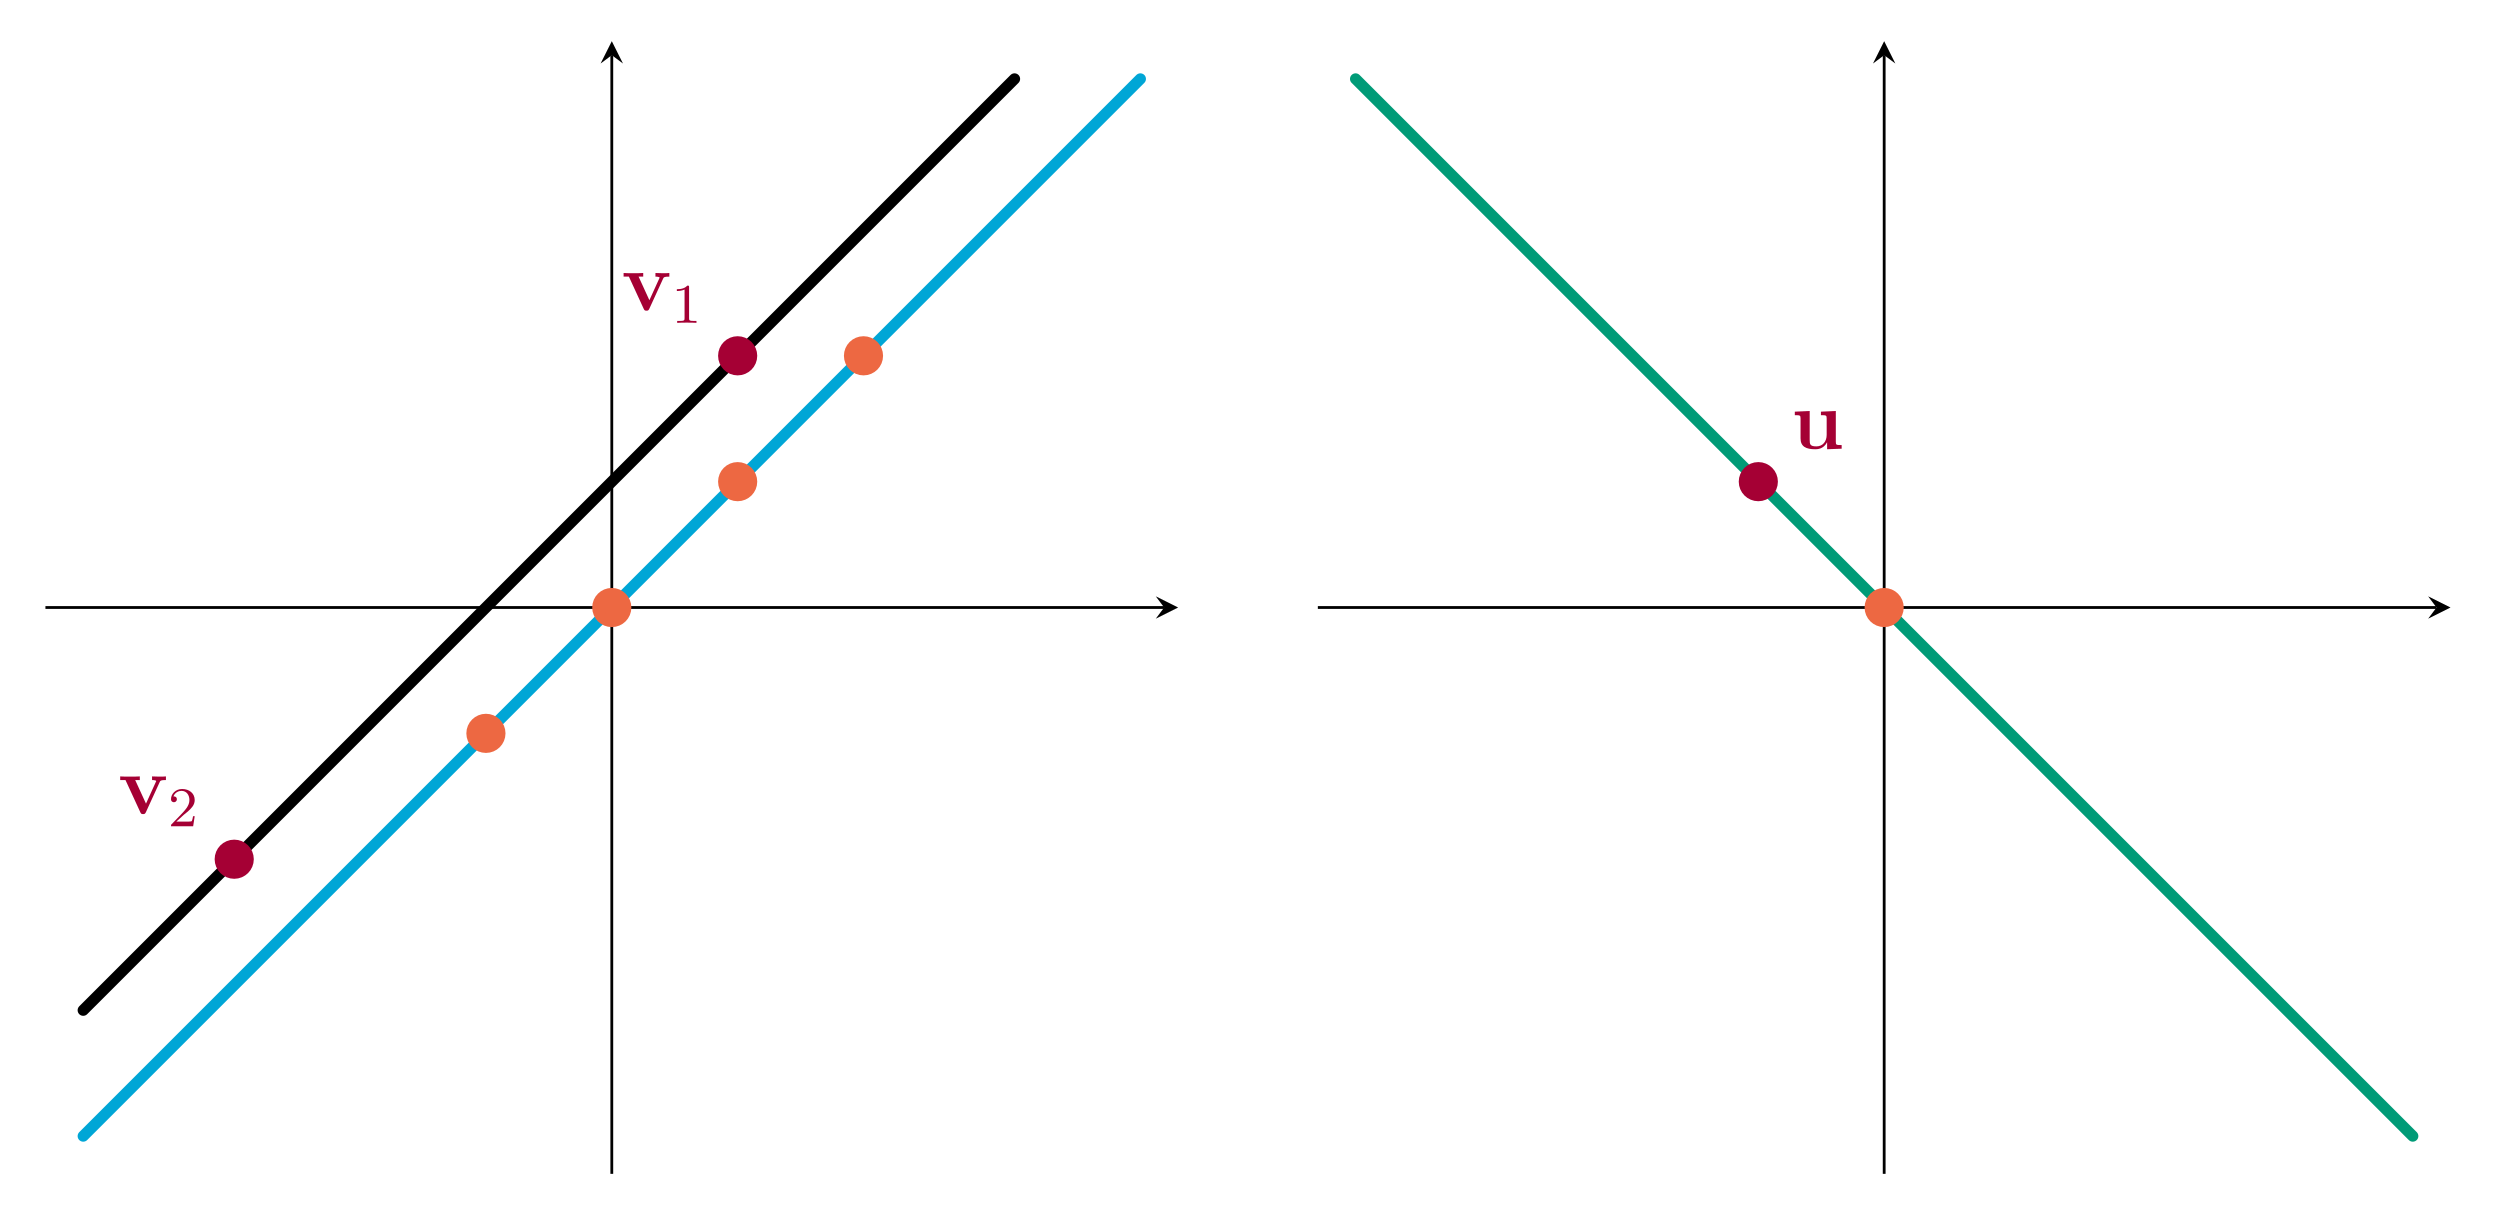
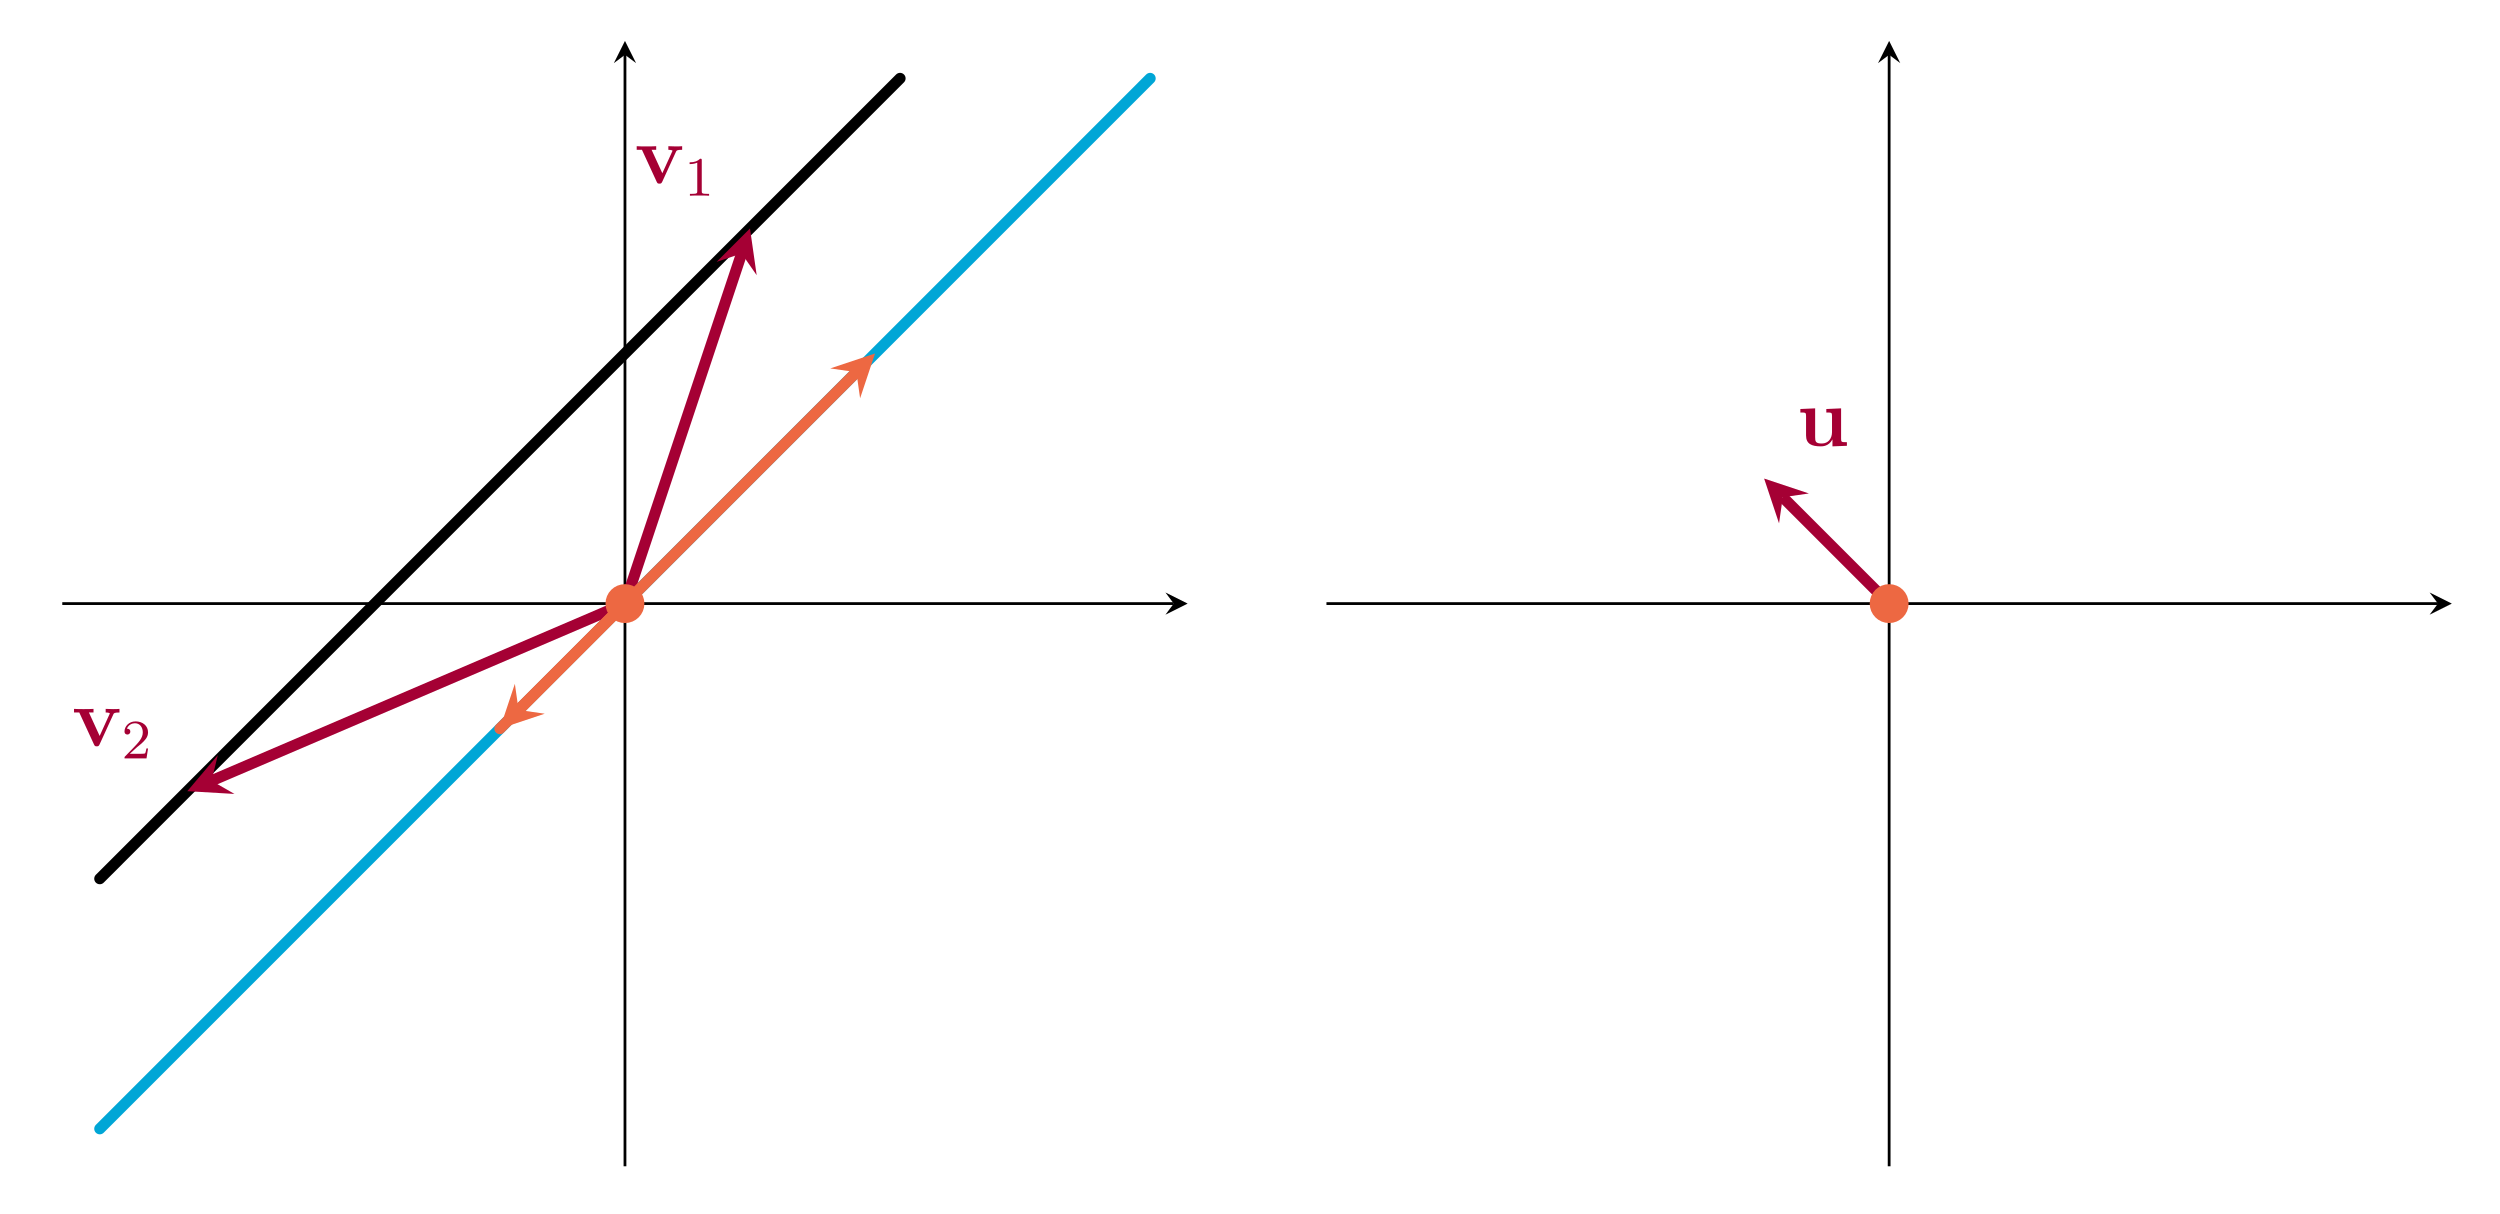
- <svg xmlns="http://www.w3.org/2000/svg" xmlns:xlink="http://www.w3.org/1999/xlink" width="354.422pt" height="173.125pt" viewBox="0 0 354.422 173.125" version="1.2">
+ <svg xmlns="http://www.w3.org/2000/svg" xmlns:xlink="http://www.w3.org/1999/xlink" width="356.721pt" height="173.125pt" viewBox="0 0 356.721 173.125" version="1.2">
  <defs>
    <g>
      <symbol overflow="visible" id="glyph0-0">
        <path style="stroke:none;" d="" />
      </symbol>
      <symbol overflow="visible" id="glyph0-1">
        <path style="stroke:none;" d="M 5.891 -4.5 C 5.969 -4.672 6.016 -4.766 6.766 -4.766 L 6.766 -5.281 C 6.344 -5.25 6.312 -5.25 5.828 -5.25 C 5.5 -5.25 5.484 -5.25 4.797 -5.281 L 4.797 -4.766 C 5.125 -4.766 5.391 -4.703 5.391 -4.625 C 5.391 -4.609 5.391 -4.609 5.328 -4.484 L 3.938 -1.422 L 2.406 -4.766 L 3.062 -4.766 L 3.062 -5.281 C 2.781 -5.25 1.953 -5.25 1.625 -5.25 C 1.281 -5.25 0.594 -5.25 0.281 -5.281 L 0.281 -4.766 L 1.031 -4.766 L 3.125 -0.219 C 3.234 0 3.266 0.062 3.531 0.062 C 3.719 0.062 3.812 0.031 3.922 -0.203 Z M 5.891 -4.5 " />
      </symbol>
      <symbol overflow="visible" id="glyph0-2">
        <path style="stroke:none;" d="M 4.203 -5.25 L 4.203 -4.75 C 4.938 -4.75 5.016 -4.75 5.016 -4.281 L 5.016 -1.953 C 5.016 -1.047 4.484 -0.328 3.562 -0.328 C 2.656 -0.328 2.609 -0.625 2.609 -1.266 L 2.609 -5.344 L 0.5 -5.25 L 0.5 -4.75 C 1.234 -4.75 1.312 -4.75 1.312 -4.281 L 1.312 -1.469 C 1.312 -0.281 2.109 0.078 3.391 0.078 C 3.672 0.078 4.547 0.078 5.062 -0.891 L 5.078 -0.891 L 5.078 0.078 L 7.141 0 L 7.141 -0.516 C 6.391 -0.516 6.312 -0.516 6.312 -0.969 L 6.312 -5.344 Z M 4.203 -5.25 " />
      </symbol>
      <symbol overflow="visible" id="glyph1-0">
        <path style="stroke:none;" d="" />
      </symbol>
      <symbol overflow="visible" id="glyph1-1">
        <path style="stroke:none;" d="M 2.5 -5.062 C 2.5 -5.266 2.469 -5.281 2.266 -5.281 C 1.938 -4.953 1.516 -4.766 0.766 -4.766 L 0.766 -4.516 C 0.969 -4.516 1.406 -4.516 1.859 -4.719 L 1.859 -0.656 C 1.859 -0.359 1.844 -0.266 1.094 -0.266 L 0.812 -0.266 L 0.812 0 C 1.141 -0.031 1.812 -0.031 2.172 -0.031 C 2.531 -0.031 3.219 -0.031 3.547 0 L 3.547 -0.266 L 3.266 -0.266 C 2.516 -0.266 2.5 -0.359 2.5 -0.656 Z M 2.5 -5.062 " />
      </symbol>
      <symbol overflow="visible" id="glyph1-2">
        <path style="stroke:none;" d="M 2.234 -1.625 C 2.359 -1.734 2.703 -2 2.828 -2.109 C 3.312 -2.562 3.781 -3 3.781 -3.719 C 3.781 -4.672 3 -5.281 2 -5.281 C 1.047 -5.281 0.422 -4.562 0.422 -3.844 C 0.422 -3.453 0.734 -3.406 0.844 -3.406 C 1.016 -3.406 1.25 -3.531 1.25 -3.828 C 1.25 -4.234 0.859 -4.234 0.766 -4.234 C 0.984 -4.812 1.531 -5.016 1.906 -5.016 C 2.656 -5.016 3.031 -4.391 3.031 -3.719 C 3.031 -2.891 2.453 -2.297 1.516 -1.328 L 0.516 -0.297 C 0.422 -0.219 0.422 -0.203 0.422 0 L 3.562 0 L 3.781 -1.422 L 3.547 -1.422 C 3.516 -1.266 3.453 -0.859 3.359 -0.719 C 3.312 -0.656 2.703 -0.656 2.578 -0.656 L 1.172 -0.656 Z M 2.234 -1.625 " />
      </symbol>
    </g>
    <clipPath id="clip1">
-       <path d="M 0.605 0 L 185 0 L 185 172.254 L 0.605 172.254 Z M 0.605 0 " />
+       <path d="M 0.758 0 L 187 0 L 187 172.254 L 0.758 172.254 Z M 0.758 0 " />
    </clipPath>
    <clipPath id="clip2">
-       <path d="M 0.605 0 L 167 0 L 167 166 L 0.605 166 Z M 0.605 0 " />
-     </clipPath>
-     <clipPath id="clip3">
-       <path d="M 169 0 L 353.242 0 L 353.242 172.254 L 169 172.254 Z M 169 0 " />
+       <path d="M 0.758 0 L 151 0 L 151 148 L 0.758 148 Z M 0.758 0 " />
    </clipPath>
  </defs>
  <g id="surface1">
-     <path style="fill:none;stroke-width:0.399;stroke-linecap:butt;stroke-linejoin:miter;stroke:rgb(0%,0%,0%);stroke-opacity:1;stroke-miterlimit:10;" d="M -0.002 80.696 L 159.398 80.696 " transform="matrix(0.994971,0,0,-0.994971,6.443087,166.4149)" />
-     <path style=" stroke:none;fill-rule:nonzero;fill:rgb(0%,0%,0%);fill-opacity:1;" d="M 167.023 86.125 L 163.852 84.539 L 165.039 86.125 L 163.852 87.711 " />
-     <path style="fill:none;stroke-width:0.399;stroke-linecap:butt;stroke-linejoin:miter;stroke:rgb(0%,0%,0%);stroke-opacity:1;stroke-miterlimit:10;" d="M 80.697 0.001 L 80.697 159.396 " transform="matrix(0.994971,0,0,-0.994971,6.443087,166.4149)" />
-     <path style=" stroke:none;fill-rule:nonzero;fill:rgb(0%,0%,0%);fill-opacity:1;" d="M 86.734 5.836 L 85.145 9.008 L 86.734 7.82 L 88.32 9.008 " />
+     <path style="fill:none;stroke-width:0.399;stroke-linecap:butt;stroke-linejoin:miter;stroke:rgb(0%,0%,0%);stroke-opacity:1;stroke-miterlimit:10;" d="M 0.002 80.696 L 159.397 80.696 " transform="matrix(0.994971,0,0,-0.994971,8.885055,166.4149)" />
+     <path style=" stroke:none;fill-rule:nonzero;fill:rgb(0%,0%,0%);fill-opacity:1;" d="M 169.465 86.125 L 166.293 84.539 L 167.48 86.125 L 166.293 87.711 " />
+     <path style="fill:none;stroke-width:0.399;stroke-linecap:butt;stroke-linejoin:miter;stroke:rgb(0%,0%,0%);stroke-opacity:1;stroke-miterlimit:10;" d="M 80.697 0.001 L 80.697 159.396 " transform="matrix(0.994971,0,0,-0.994971,8.885055,166.4149)" />
+     <path style=" stroke:none;fill-rule:nonzero;fill:rgb(0%,0%,0%);fill-opacity:1;" d="M 89.176 5.836 L 87.59 9.008 L 89.176 7.82 L 90.762 9.008 " />
    <g clip-path="url(#clip1)" clip-rule="nonzero">
-       <path style="fill:none;stroke-width:1.594;stroke-linecap:round;stroke-linejoin:miter;stroke:rgb(0%,65.099%,83.922%);stroke-opacity:1;stroke-miterlimit:10;" d="M 5.381 5.379 L 156.009 156.012 " transform="matrix(0.994971,0,0,-0.994971,6.443087,166.4149)" />
+       <path style="fill:none;stroke-width:1.594;stroke-linecap:round;stroke-linejoin:miter;stroke:rgb(0%,65.099%,83.922%);stroke-opacity:1;stroke-miterlimit:10;" d="M 5.38 5.379 L 156.009 156.012 " transform="matrix(0.994971,0,0,-0.994971,8.885055,166.4149)" />
    </g>
    <g clip-path="url(#clip2)" clip-rule="nonzero">
-       <path style="fill:none;stroke-width:1.594;stroke-linecap:round;stroke-linejoin:miter;stroke:rgb(0%,0%,0%);stroke-opacity:1;stroke-miterlimit:10;" d="M 5.381 23.313 L 138.079 156.012 " transform="matrix(0.994971,0,0,-0.994971,6.443087,166.4149)" />
+       <path style="fill:none;stroke-width:1.594;stroke-linecap:round;stroke-linejoin:miter;stroke:rgb(0%,0%,0%);stroke-opacity:1;stroke-miterlimit:10;" d="M 5.38 41.243 L 120.145 156.012 " transform="matrix(0.994971,0,0,-0.994971,8.885055,166.4149)" />
+     </g>
+     <path style="fill:none;stroke-width:1.594;stroke-linecap:round;stroke-linejoin:miter;stroke:rgb(64.705%,0%,20.392%);stroke-opacity:1;stroke-miterlimit:10;" d="M 80.697 80.696 L 97.429 130.901 " transform="matrix(0.994971,0,0,-0.994971,8.885055,166.4149)" />
+     <path style=" stroke:none;fill-rule:nonzero;fill:rgb(64.705%,0%,20.392%);fill-opacity:1;" d="M 107.016 32.598 L 102.254 37.363 L 105.824 36.172 L 107.969 39.27 " />
+     <g style="fill:rgb(64.705%,0%,20.392%);fill-opacity:1;">
+       <use xlink:href="#glyph0-1" x="90.569" y="26.142" />
    </g>
    <g style="fill:rgb(64.705%,0%,20.392%);fill-opacity:1;">
-       <use xlink:href="#glyph0-1" x="88.126" y="43.984" />
+       <use xlink:href="#glyph1-1" x="97.632" y="27.927" />
+     </g>
+     <path style="fill:none;stroke-width:1.594;stroke-linecap:round;stroke-linejoin:miter;stroke:rgb(64.705%,0%,20.392%);stroke-opacity:1;stroke-miterlimit:10;" d="M 80.697 80.696 L 21.41 55.287 " transform="matrix(0.994971,0,0,-0.994971,8.885055,166.4149)" />
+     <path style=" stroke:none;fill-rule:nonzero;fill:rgb(64.705%,0%,20.392%);fill-opacity:1;" d="M 26.727 112.891 L 33.453 113.285 L 30.188 111.406 L 31.078 107.746 " />
+     <g style="fill:rgb(64.705%,0%,20.392%);fill-opacity:1;">
+       <use xlink:href="#glyph0-1" x="10.281" y="106.431" />
    </g>
    <g style="fill:rgb(64.705%,0%,20.392%);fill-opacity:1;">
-       <use xlink:href="#glyph1-1" x="95.19" y="45.769" />
+       <use xlink:href="#glyph1-2" x="17.343" y="108.215" />
    </g>
+     <path style="fill:none;stroke-width:1.594;stroke-linecap:round;stroke-linejoin:miter;stroke:rgb(92.94%,40.784%,25.882%);stroke-opacity:1;stroke-miterlimit:10;" d="M 80.697 80.696 L 65.44 65.439 " transform="matrix(0.994971,0,0,-0.994971,8.885055,166.4149)" />
+     <path style=" stroke:none;fill-rule:nonzero;fill:rgb(92.94%,40.784%,25.882%);fill-opacity:1;" d="M 71.332 103.969 L 77.727 101.836 L 73.996 101.305 L 73.465 97.574 " />
+     <path style="fill:none;stroke-width:1.594;stroke-linecap:round;stroke-linejoin:miter;stroke:rgb(92.94%,40.784%,25.882%);stroke-opacity:1;stroke-miterlimit:10;" d="M 62.763 62.762 L 113.883 113.882 " transform="matrix(0.994971,0,0,-0.994971,8.885055,166.4149)" />
+     <path style=" stroke:none;fill-rule:nonzero;fill:rgb(92.94%,40.784%,25.882%);fill-opacity:1;" d="M 124.859 50.441 L 118.465 52.57 L 122.195 53.105 L 122.727 56.832 " />
+     <path style="fill-rule:nonzero;fill:rgb(92.94%,40.784%,25.882%);fill-opacity:1;stroke-width:1.594;stroke-linecap:butt;stroke-linejoin:miter;stroke:rgb(92.94%,40.784%,25.882%);stroke-opacity:1;stroke-miterlimit:10;" d="M 82.687 80.696 C 82.687 81.795 81.796 82.686 80.697 82.686 C 79.593 82.686 78.702 81.795 78.702 80.696 C 78.702 79.596 79.593 78.701 80.697 78.701 C 81.796 78.701 82.687 79.596 82.687 80.696 Z M 82.687 80.696 " transform="matrix(0.994971,0,0,-0.994971,8.885055,166.4149)" />
+     <path style="fill:none;stroke-width:0.399;stroke-linecap:butt;stroke-linejoin:miter;stroke:rgb(0%,0%,0%);stroke-opacity:1;stroke-miterlimit:10;" d="M -0.001 80.696 L 159.398 80.696 " transform="matrix(0.994971,0,0,-0.994971,189.2704,166.4149)" />
+     <path style=" stroke:none;fill-rule:nonzero;fill:rgb(0%,0%,0%);fill-opacity:1;" d="M 349.848 86.125 L 346.676 84.539 L 347.867 86.125 L 346.676 87.711 " />
+     <path style="fill:none;stroke-width:0.399;stroke-linecap:butt;stroke-linejoin:miter;stroke:rgb(0%,0%,0%);stroke-opacity:1;stroke-miterlimit:10;" d="M 80.694 0.001 L 80.694 159.396 " transform="matrix(0.994971,0,0,-0.994971,189.2704,166.4149)" />
+     <path style=" stroke:none;fill-rule:nonzero;fill:rgb(0%,0%,0%);fill-opacity:1;" d="M 269.559 5.836 L 267.973 9.008 L 269.559 7.82 L 271.145 9.008 " />
+     <path style="fill:none;stroke-width:1.594;stroke-linecap:butt;stroke-linejoin:miter;stroke:rgb(64.705%,0%,20.392%);stroke-opacity:1;stroke-miterlimit:10;" d="M 80.694 80.696 L 65.442 95.952 " transform="matrix(0.994971,0,0,-0.994971,189.2704,166.4149)" />
+     <path style=" stroke:none;fill-rule:nonzero;fill:rgb(64.705%,0%,20.392%);fill-opacity:1;" d="M 251.719 68.285 L 253.848 74.676 L 254.383 70.945 L 258.109 70.414 " />
    <g style="fill:rgb(64.705%,0%,20.392%);fill-opacity:1;">
-       <use xlink:href="#glyph0-1" x="16.759" y="115.352" />
+       <use xlink:href="#glyph0-2" x="256.391" y="63.611" />
    </g>
-     <g style="fill:rgb(64.705%,0%,20.392%);fill-opacity:1;">
-       <use xlink:href="#glyph1-2" x="23.822" y="117.136" />
-     </g>
-     <path style="fill-rule:nonzero;fill:rgb(64.705%,0%,20.392%);fill-opacity:1;stroke-width:1.594;stroke-linecap:butt;stroke-linejoin:miter;stroke:rgb(64.705%,0%,20.392%);stroke-opacity:1;stroke-miterlimit:10;" d="M 100.622 116.56 C 100.622 117.659 99.726 118.554 98.627 118.554 C 97.528 118.554 96.637 117.659 96.637 116.56 C 96.637 115.46 97.528 114.565 98.627 114.565 C 99.726 114.565 100.622 115.46 100.622 116.56 Z M 100.622 116.56 " transform="matrix(0.994971,0,0,-0.994971,6.443087,166.4149)" />
-     <path style="fill-rule:nonzero;fill:rgb(64.705%,0%,20.392%);fill-opacity:1;stroke-width:1.594;stroke-linecap:butt;stroke-linejoin:miter;stroke:rgb(64.705%,0%,20.392%);stroke-opacity:1;stroke-miterlimit:10;" d="M 28.89 44.832 C 28.89 45.931 27.998 46.822 26.899 46.822 C 25.796 46.822 24.905 45.931 24.905 44.832 C 24.905 43.729 25.796 42.837 26.899 42.837 C 27.998 42.837 28.89 43.729 28.89 44.832 Z M 28.89 44.832 " transform="matrix(0.994971,0,0,-0.994971,6.443087,166.4149)" />
-     <path style="fill-rule:nonzero;fill:rgb(92.94%,40.784%,25.882%);fill-opacity:1;stroke-width:1.594;stroke-linecap:butt;stroke-linejoin:miter;stroke:rgb(92.94%,40.784%,25.882%);stroke-opacity:1;stroke-miterlimit:10;" d="M 64.754 62.762 C 64.754 63.865 63.862 64.756 62.763 64.756 C 61.664 64.756 60.769 63.865 60.769 62.762 C 60.769 61.662 61.664 60.771 62.763 60.771 C 63.862 60.771 64.754 61.662 64.754 62.762 Z M 64.754 62.762 " transform="matrix(0.994971,0,0,-0.994971,6.443087,166.4149)" />
-     <path style="fill-rule:nonzero;fill:rgb(92.94%,40.784%,25.882%);fill-opacity:1;stroke-width:1.594;stroke-linecap:butt;stroke-linejoin:miter;stroke:rgb(92.94%,40.784%,25.882%);stroke-opacity:1;stroke-miterlimit:10;" d="M 82.688 80.696 C 82.688 81.795 81.796 82.686 80.697 82.686 C 79.594 82.686 78.703 81.795 78.703 80.696 C 78.703 79.596 79.594 78.701 80.697 78.701 C 81.796 78.701 82.688 79.596 82.688 80.696 Z M 82.688 80.696 " transform="matrix(0.994971,0,0,-0.994971,6.443087,166.4149)" />
-     <path style="fill-rule:nonzero;fill:rgb(92.94%,40.784%,25.882%);fill-opacity:1;stroke-width:1.594;stroke-linecap:butt;stroke-linejoin:miter;stroke:rgb(92.94%,40.784%,25.882%);stroke-opacity:1;stroke-miterlimit:10;" d="M 100.622 98.626 C 100.622 99.729 99.726 100.62 98.627 100.62 C 97.528 100.62 96.637 99.729 96.637 98.626 C 96.637 97.526 97.528 96.635 98.627 96.635 C 99.726 96.635 100.622 97.526 100.622 98.626 Z M 100.622 98.626 " transform="matrix(0.994971,0,0,-0.994971,6.443087,166.4149)" />
-     <path style="fill-rule:nonzero;fill:rgb(92.94%,40.784%,25.882%);fill-opacity:1;stroke-width:1.594;stroke-linecap:butt;stroke-linejoin:miter;stroke:rgb(92.94%,40.784%,25.882%);stroke-opacity:1;stroke-miterlimit:10;" d="M 118.552 116.56 C 118.552 117.659 117.66 118.554 116.561 118.554 C 115.458 118.554 114.567 117.659 114.567 116.56 C 114.567 115.46 115.458 114.565 116.561 114.565 C 117.66 114.565 118.552 115.46 118.552 116.56 Z M 118.552 116.56 " transform="matrix(0.994971,0,0,-0.994971,6.443087,166.4149)" />
-     <path style="fill:none;stroke-width:0.399;stroke-linecap:butt;stroke-linejoin:miter;stroke:rgb(0%,0%,0%);stroke-opacity:1;stroke-miterlimit:10;" d="M 0.001 80.696 L 159.396 80.696 " transform="matrix(0.994971,0,0,-0.994971,186.8274,166.4149)" />
-     <path style=" stroke:none;fill-rule:nonzero;fill:rgb(0%,0%,0%);fill-opacity:1;" d="M 347.406 86.125 L 344.234 84.539 L 345.422 86.125 L 344.234 87.711 " />
-     <path style="fill:none;stroke-width:0.399;stroke-linecap:butt;stroke-linejoin:miter;stroke:rgb(0%,0%,0%);stroke-opacity:1;stroke-miterlimit:10;" d="M 80.696 0.001 L 80.696 159.396 " transform="matrix(0.994971,0,0,-0.994971,186.8274,166.4149)" />
-     <path style=" stroke:none;fill-rule:nonzero;fill:rgb(0%,0%,0%);fill-opacity:1;" d="M 267.117 5.836 L 265.531 9.008 L 267.117 7.82 L 268.703 9.008 " />
-     <g clip-path="url(#clip3)" clip-rule="nonzero">
-       <path style="fill:none;stroke-width:1.594;stroke-linecap:round;stroke-linejoin:miter;stroke:rgb(0%,60.782%,46.666%);stroke-opacity:1;stroke-miterlimit:10;" d="M 5.379 156.012 L 156.012 5.379 " transform="matrix(0.994971,0,0,-0.994971,186.8274,166.4149)" />
-     </g>
-     <g style="fill:rgb(64.705%,0%,20.392%);fill-opacity:1;">
-       <use xlink:href="#glyph0-2" x="253.949" y="63.611" />
-     </g>
-     <path style="fill-rule:nonzero;fill:rgb(64.705%,0%,20.392%);fill-opacity:1;stroke-width:1.594;stroke-linecap:butt;stroke-linejoin:miter;stroke:rgb(64.705%,0%,20.392%);stroke-opacity:1;stroke-miterlimit:10;" d="M 64.756 98.626 C 64.756 99.729 63.865 100.62 62.762 100.62 C 61.662 100.62 60.771 99.729 60.771 98.626 C 60.771 97.526 61.662 96.635 62.762 96.635 C 63.865 96.635 64.756 97.526 64.756 98.626 Z M 64.756 98.626 " transform="matrix(0.994971,0,0,-0.994971,186.8274,166.4149)" />
-     <path style="fill-rule:nonzero;fill:rgb(92.94%,40.784%,25.882%);fill-opacity:1;stroke-width:1.594;stroke-linecap:butt;stroke-linejoin:miter;stroke:rgb(92.94%,40.784%,25.882%);stroke-opacity:1;stroke-miterlimit:10;" d="M 82.686 80.696 C 82.686 81.795 81.795 82.686 80.696 82.686 C 79.596 82.686 78.701 81.795 78.701 80.696 C 78.701 79.596 79.596 78.701 80.696 78.701 C 81.795 78.701 82.686 79.596 82.686 80.696 Z M 82.686 80.696 " transform="matrix(0.994971,0,0,-0.994971,186.8274,166.4149)" />
+     <path style="fill-rule:nonzero;fill:rgb(92.94%,40.784%,25.882%);fill-opacity:1;stroke-width:1.594;stroke-linecap:butt;stroke-linejoin:miter;stroke:rgb(92.94%,40.784%,25.882%);stroke-opacity:1;stroke-miterlimit:10;" d="M 82.688 80.696 C 82.688 81.795 81.797 82.686 80.694 82.686 C 79.595 82.686 78.704 81.795 78.704 80.696 C 78.704 79.596 79.595 78.701 80.694 78.701 C 81.797 78.701 82.688 79.596 82.688 80.696 Z M 82.688 80.696 " transform="matrix(0.994971,0,0,-0.994971,189.2704,166.4149)" />
  </g>
</svg>
